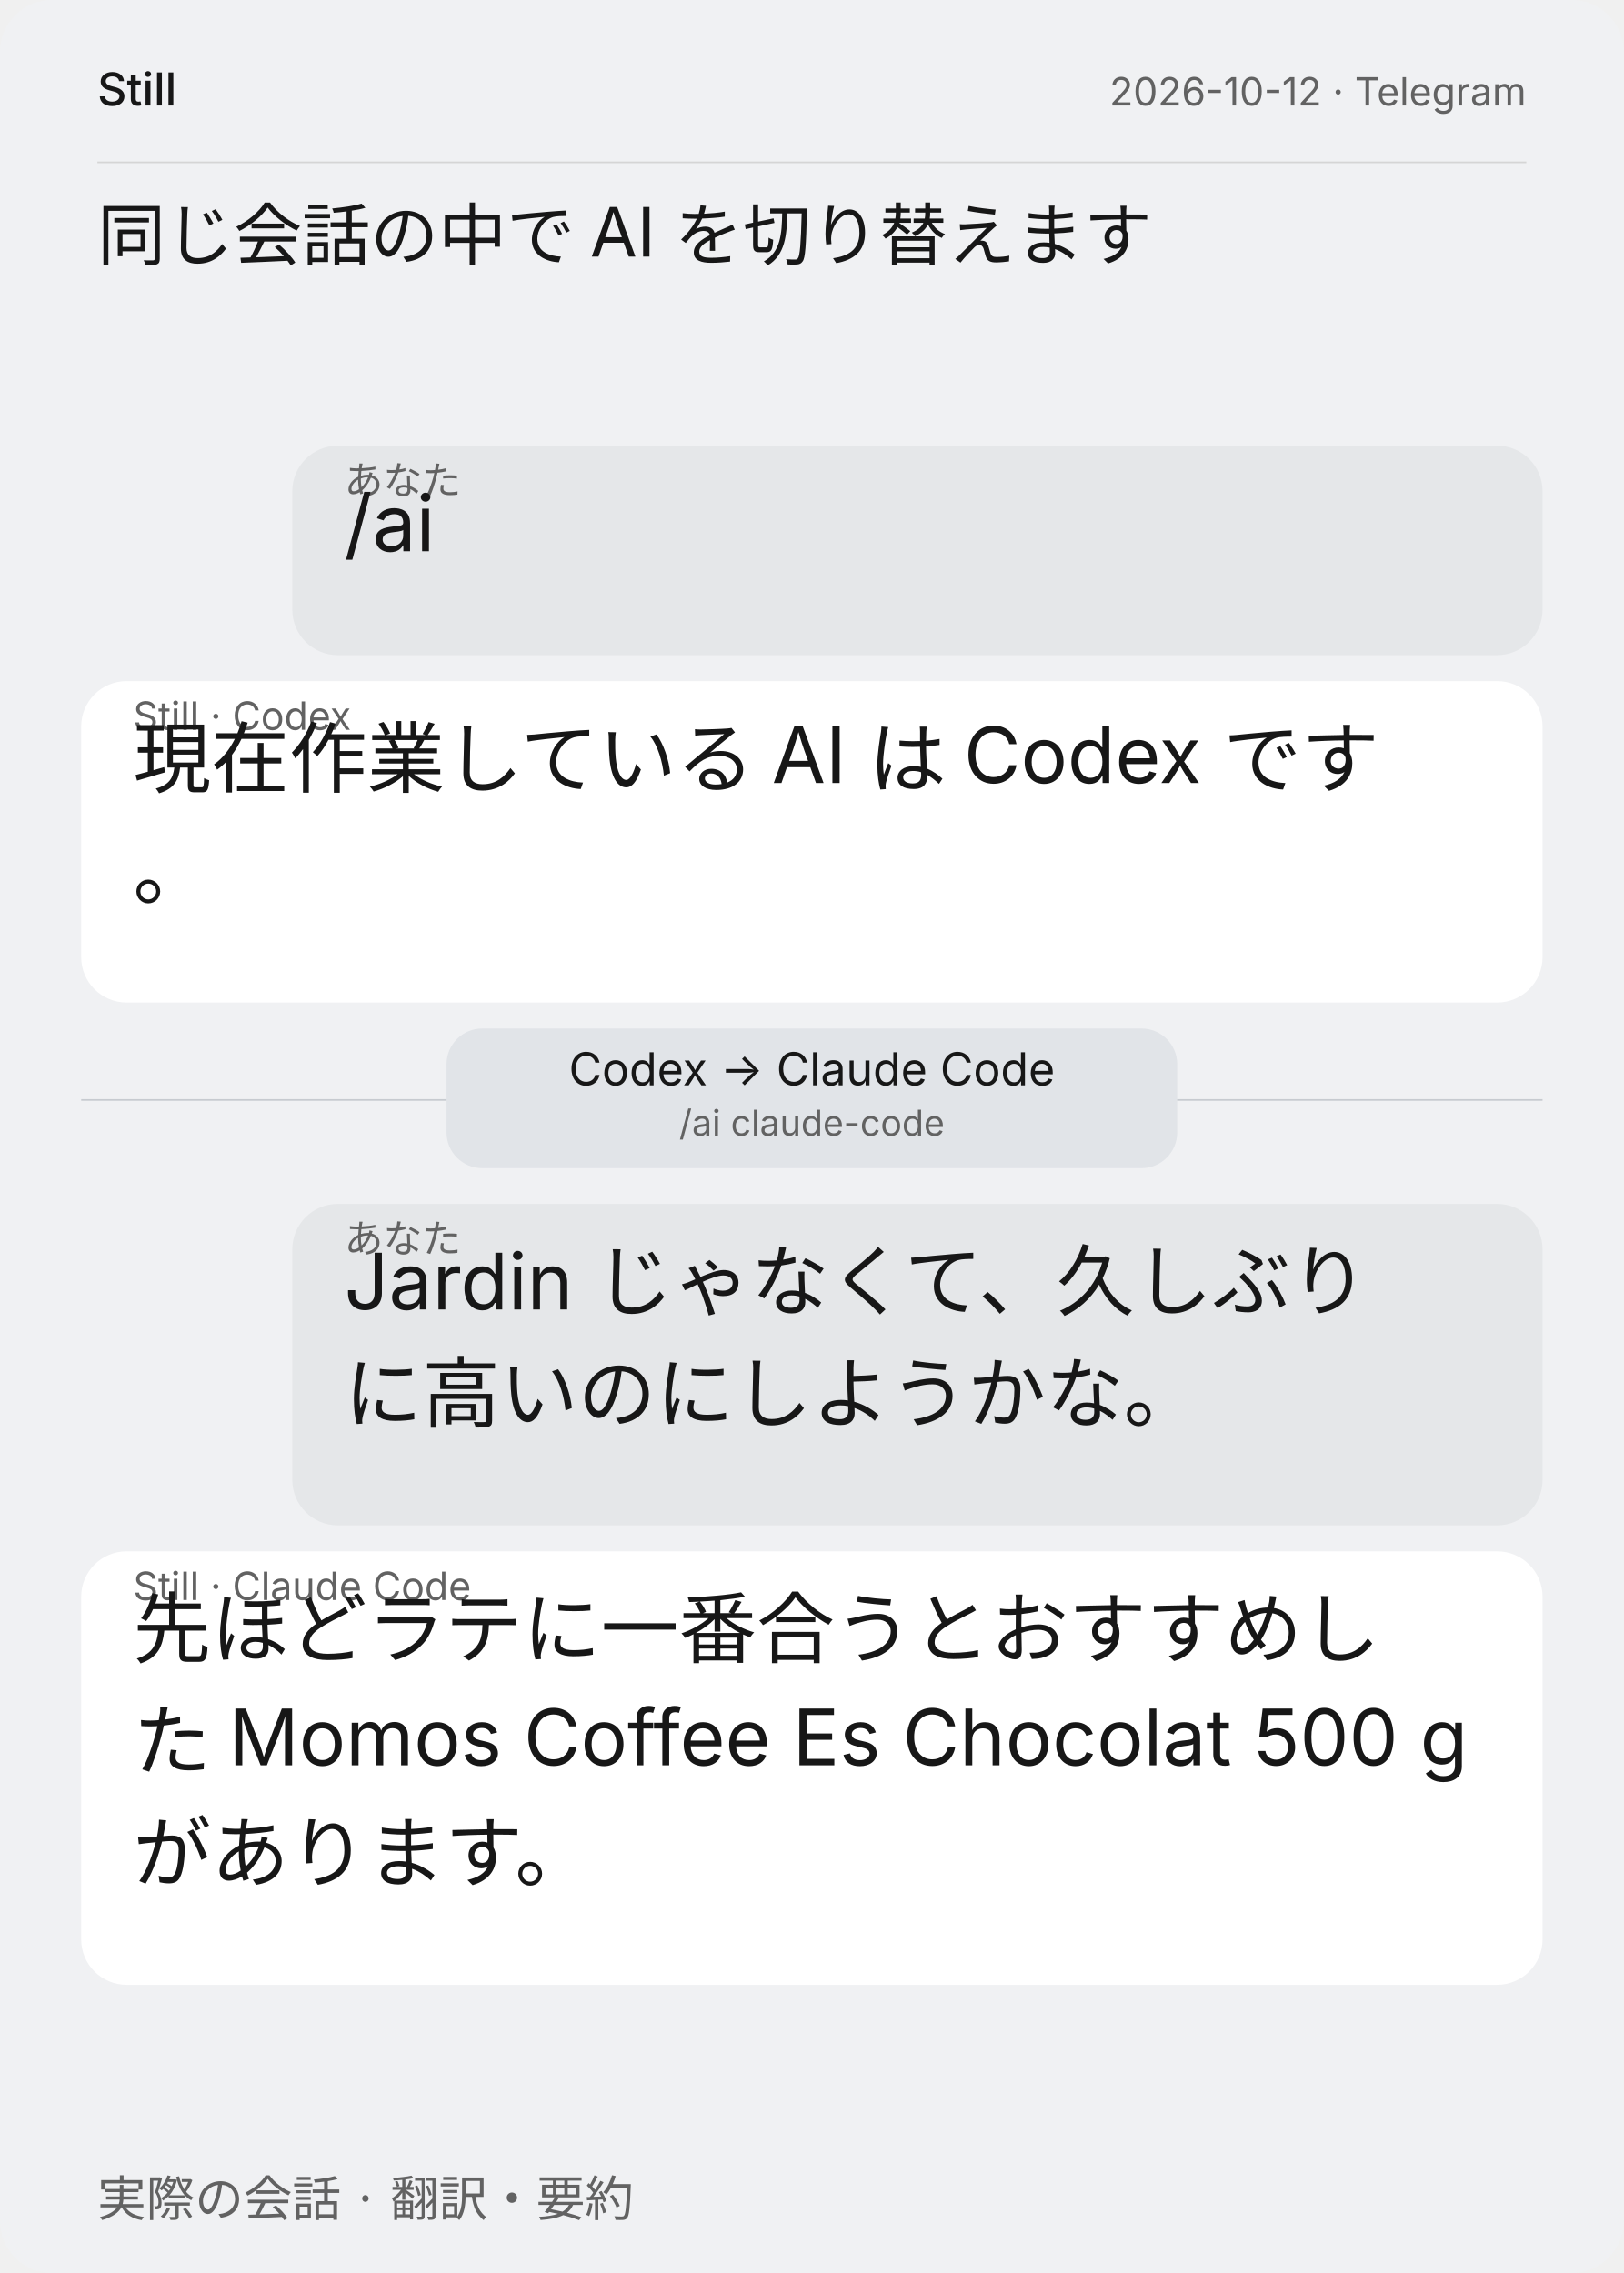
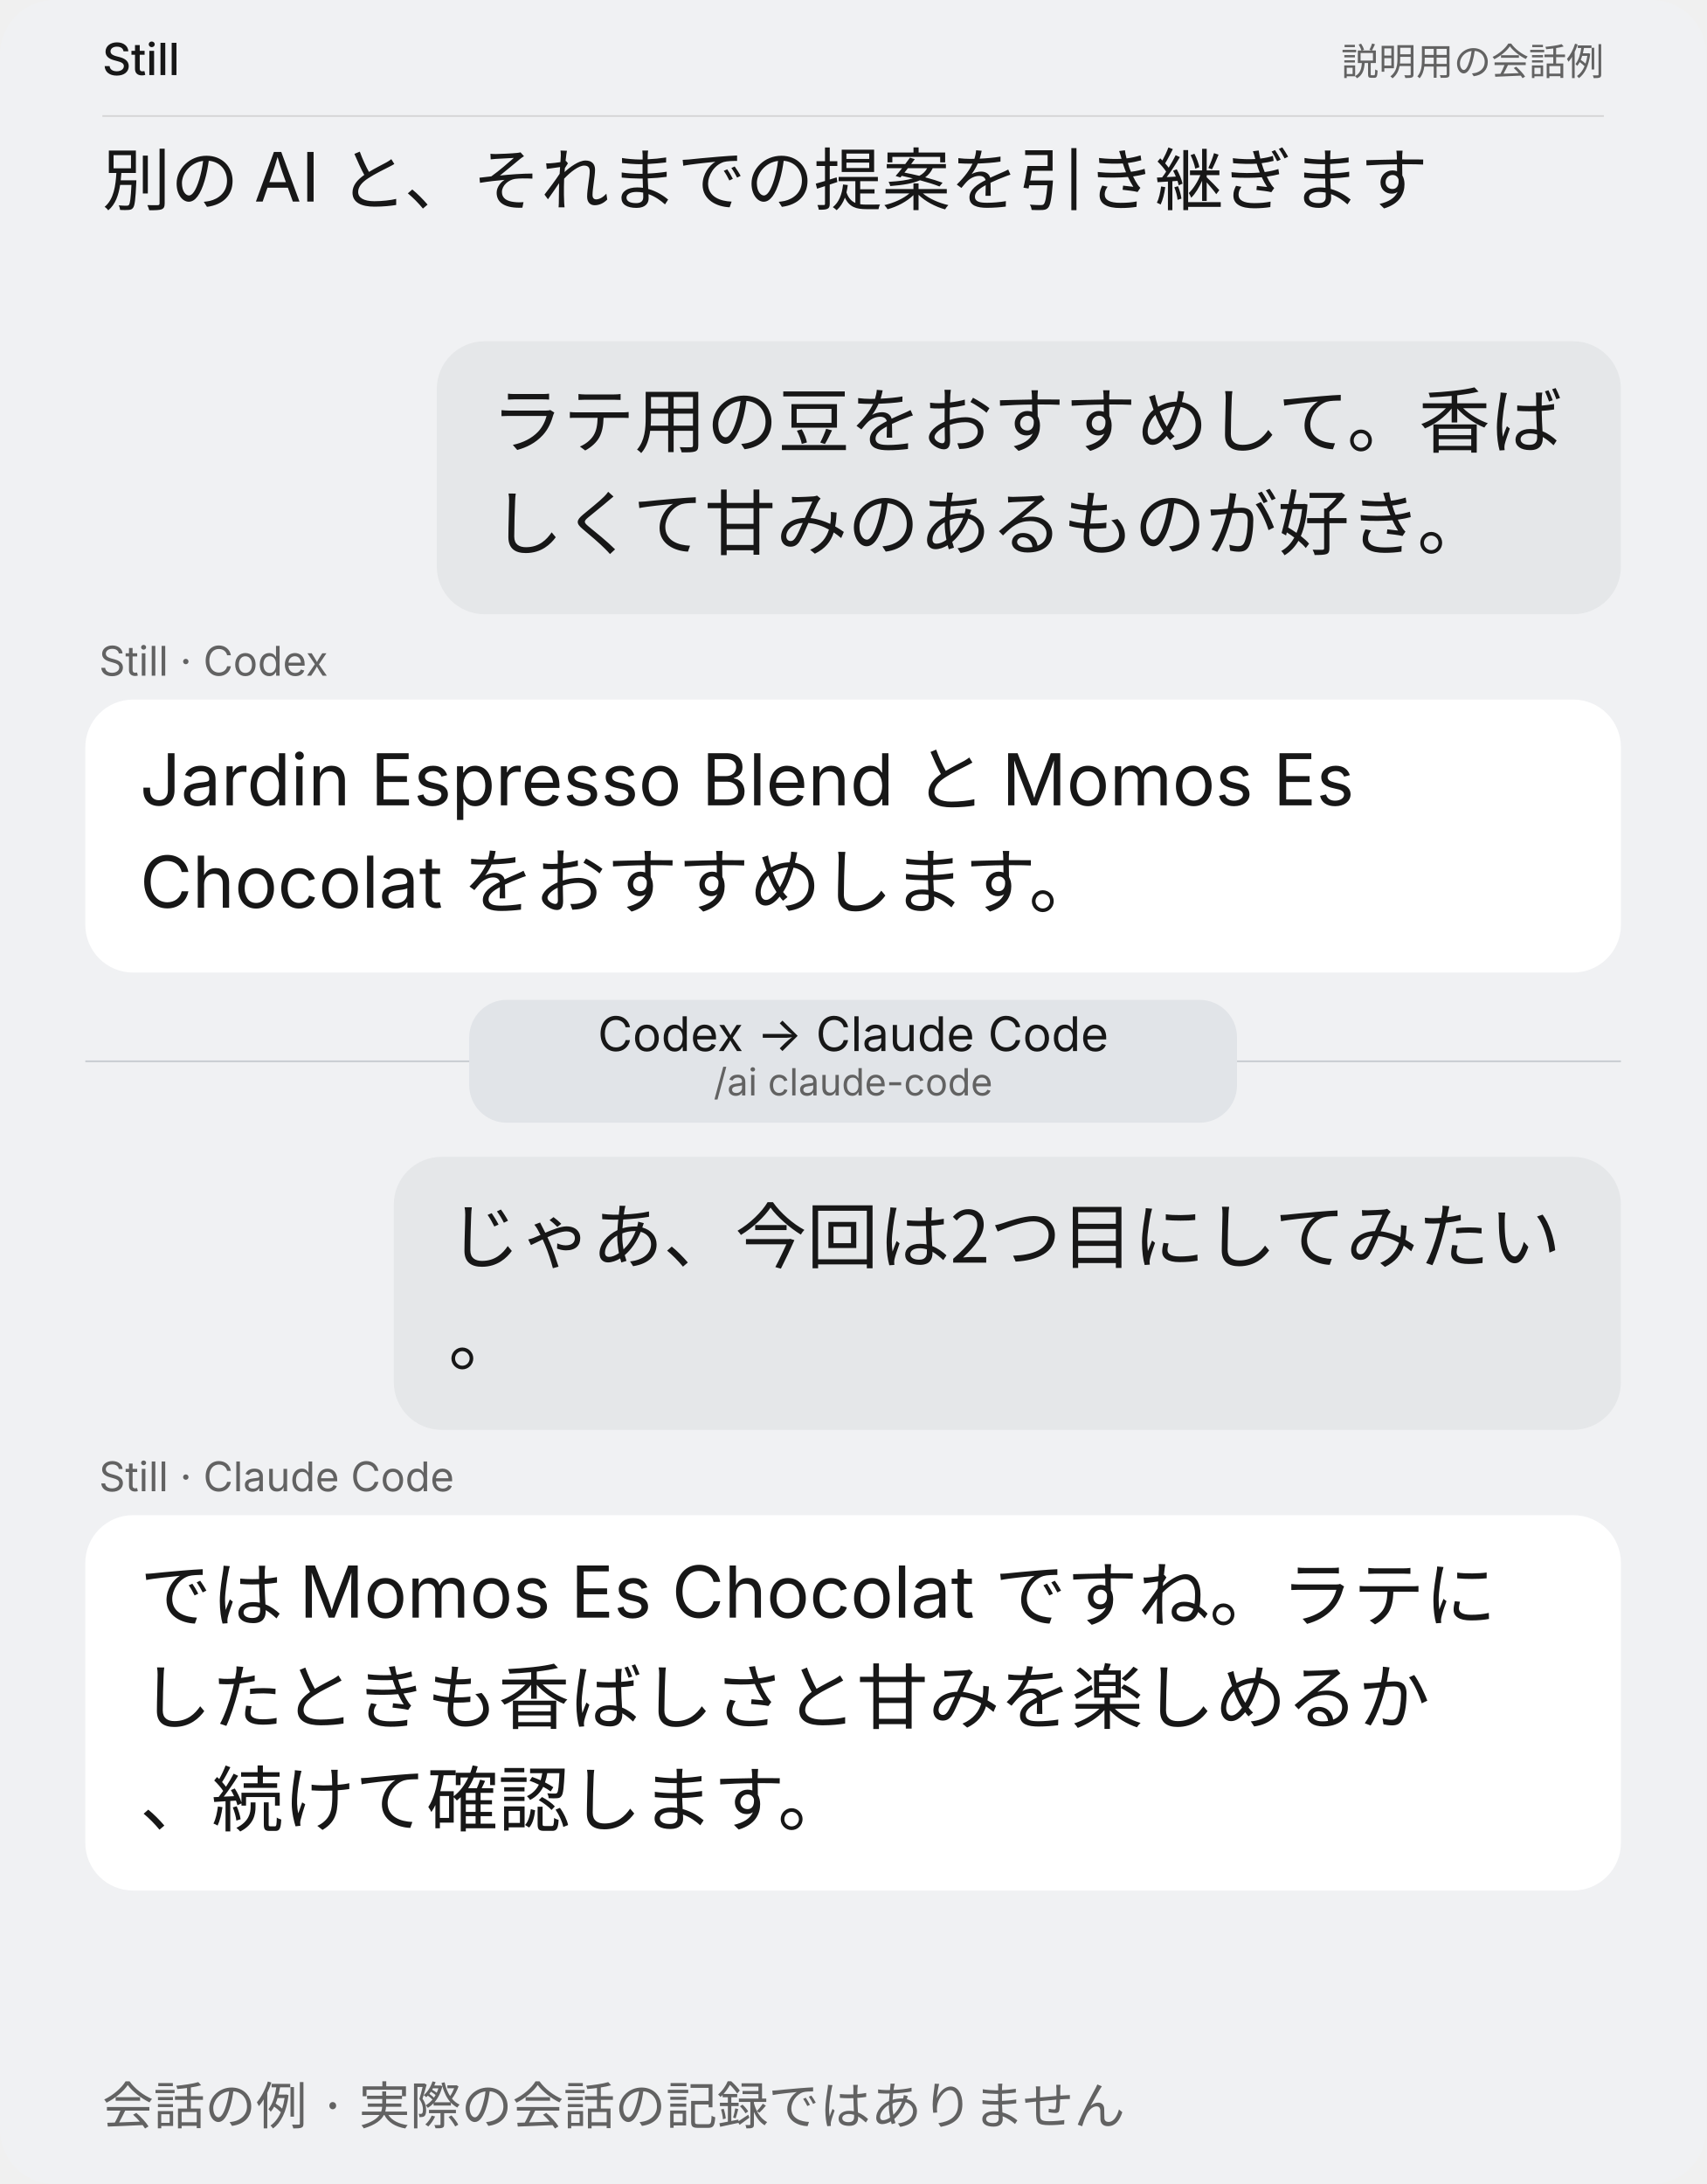
- <svg xmlns="http://www.w3.org/2000/svg" width="1000" height="1400" viewBox="0 0 1000 1400" xml:lang="ja">
-   <rect width="1000" height="1400" rx="32" fill="#f0f1f3" />
+ <svg xmlns="http://www.w3.org/2000/svg" width="1000" height="1280" viewBox="0 0 1000 1280" xml:lang="ja">
+   <rect width="1000" height="1280" rx="32" fill="#f0f1f3" />
  <g font-family="system-ui, -apple-system, sans-serif">
-     <text x="60" y="65" font-size="28" font-weight="550" fill="#171717">Still</text>
-     <text x="940" y="65" text-anchor="end" font-size="24" fill="#626262">2026-10-12 · Telegram</text>
-     <path d="M60 100H940" stroke="#d5d5d5" />
-     <text x="60" y="160" font-size="42" fill="#171717">同じ会話の中で AI を切り替えます</text>
-     <g transform="translate(0 61.5)">
-       <rect x="180" y="213" width="770" height="129" rx="28" fill="#e5e7e9" />
-       <text x="212" y="243" font-size="24" fill="#626262">あなた</text>
-       <text x="212" y="278" font-size="48" fill="#171717">/ai</text>
-       <rect x="50" y="358" width="900" height="198" rx="28" fill="#ffffff" />
-       <text x="82" y="388" font-size="24" fill="#626262">Still · Codex</text>
-       <text x="82" y="423" font-size="48" fill="#171717">現在作業している AI は Codex です</text>
-       <text x="82" y="492" font-size="48" fill="#171717">。</text>
-       <path d="M50 616H950" stroke="#c7cbd0" />
-       <rect x="275.0" y="572" width="450" height="86" rx="22" fill="#e1e4e8" />
-       <text x="500.0" y="607" text-anchor="middle" font-size="28" fill="#171717">Codex → Claude Code</text>
-       <text x="500.0" y="638" text-anchor="middle" font-size="22" fill="#626262">/ai claude-code</text>
-       <rect x="180" y="680" width="770" height="198" rx="28" fill="#e5e7e9" />
-       <text x="212" y="710" font-size="24" fill="#626262">あなた</text>
-       <text x="212" y="745" font-size="48" fill="#171717">Jardin じゃなくて、久しぶり</text>
-       <text x="212" y="814" font-size="48" fill="#171717">に高いのにしようかな。</text>
-       <rect x="50" y="894" width="900" height="267" rx="28" fill="#ffffff" />
-       <text x="82" y="924" font-size="24" fill="#626262">Still · Claude Code</text>
-       <text x="82" y="959" font-size="48" fill="#171717">先ほどラテに一番合うとおすすめし</text>
-       <text x="82" y="1028" font-size="48" fill="#171717">た Momos Coffee Es Chocolat 500 g</text>
-       <text x="82" y="1097" font-size="48" fill="#171717"> があります。</text>
+     <text x="60" y="44" font-size="26" font-weight="550" fill="#171717">Still</text>
+     <text x="940" y="44" text-anchor="end" font-size="22" fill="#626262">説明用の会話例</text>
+     <path d="M60 68H940" stroke="#d5d5d5" />
+     <text x="60" y="120" font-size="40" fill="#171717">別の AI と、それまでの提案を引き継ぎます</text>
+     <g transform="translate(0 40)">
+       <g class="bubble" data-role="user">
+         <rect x="256" y="160" width="694" height="160" rx="28" fill="#e5e7e9" />
+         <text x="288" y="222" font-size="42" fill="#171717">ラテ用の豆をおすすめして。香ば</text>
+         <text x="288" y="282" font-size="42" fill="#171717">しくて甘みのあるものが好き。</text>
+       </g>
+       <text x="58" y="356" font-size="24" fill="#626262">Still · Codex</text>
+       <g class="bubble" data-role="assistant">
+         <rect x="50" y="370" width="900" height="160" rx="28" fill="#ffffff" />
+         <text x="82" y="432" font-size="42" fill="#171717">Jardin Espresso Blend と Momos Es </text>
+         <text x="82" y="492" font-size="42" fill="#171717">Chocolat をおすすめします。</text>
+       </g>
+       <path d="M50 582H950" stroke="#c7cbd0" />
+       <rect x="275.0" y="546" width="450" height="72" rx="22" fill="#e1e4e8" />
+       <text x="500.0" y="576" text-anchor="middle" font-size="28" fill="#171717">Codex → Claude Code</text>
+       <text x="500.0" y="602" text-anchor="middle" font-size="22" fill="#626262">/ai claude-code</text>
+       <g class="bubble" data-role="user">
+         <rect x="230.8" y="638" width="719.2" height="160" rx="28" fill="#e5e7e9" />
+         <text x="262.8" y="700" font-size="42" fill="#171717">じゃあ、今回は2つ目にしてみたい</text>
+         <text x="262.8" y="760" font-size="42" fill="#171717">。</text>
+       </g>
+       <text x="58" y="834" font-size="24" fill="#626262">Still · Claude Code</text>
+       <g class="bubble" data-role="assistant">
+         <rect x="50" y="848" width="900" height="220" rx="28" fill="#ffffff" />
+         <text x="82" y="910" font-size="42" fill="#171717">では Momos Es Chocolat ですね。ラテに</text>
+         <text x="82" y="970" font-size="42" fill="#171717">したときも香ばしさと甘みを楽しめるか</text>
+         <text x="82" y="1030" font-size="42" fill="#171717">、続けて確認します。</text>
+       </g>
    </g>
-     <text x="60" y="1365" font-size="30" fill="#626262">実際の会話 · 翻訳・要約</text>
+     <text x="60" y="1245" font-size="30" fill="#626262">会話の例 · 実際の会話の記録ではありません</text>
  </g>
</svg>
